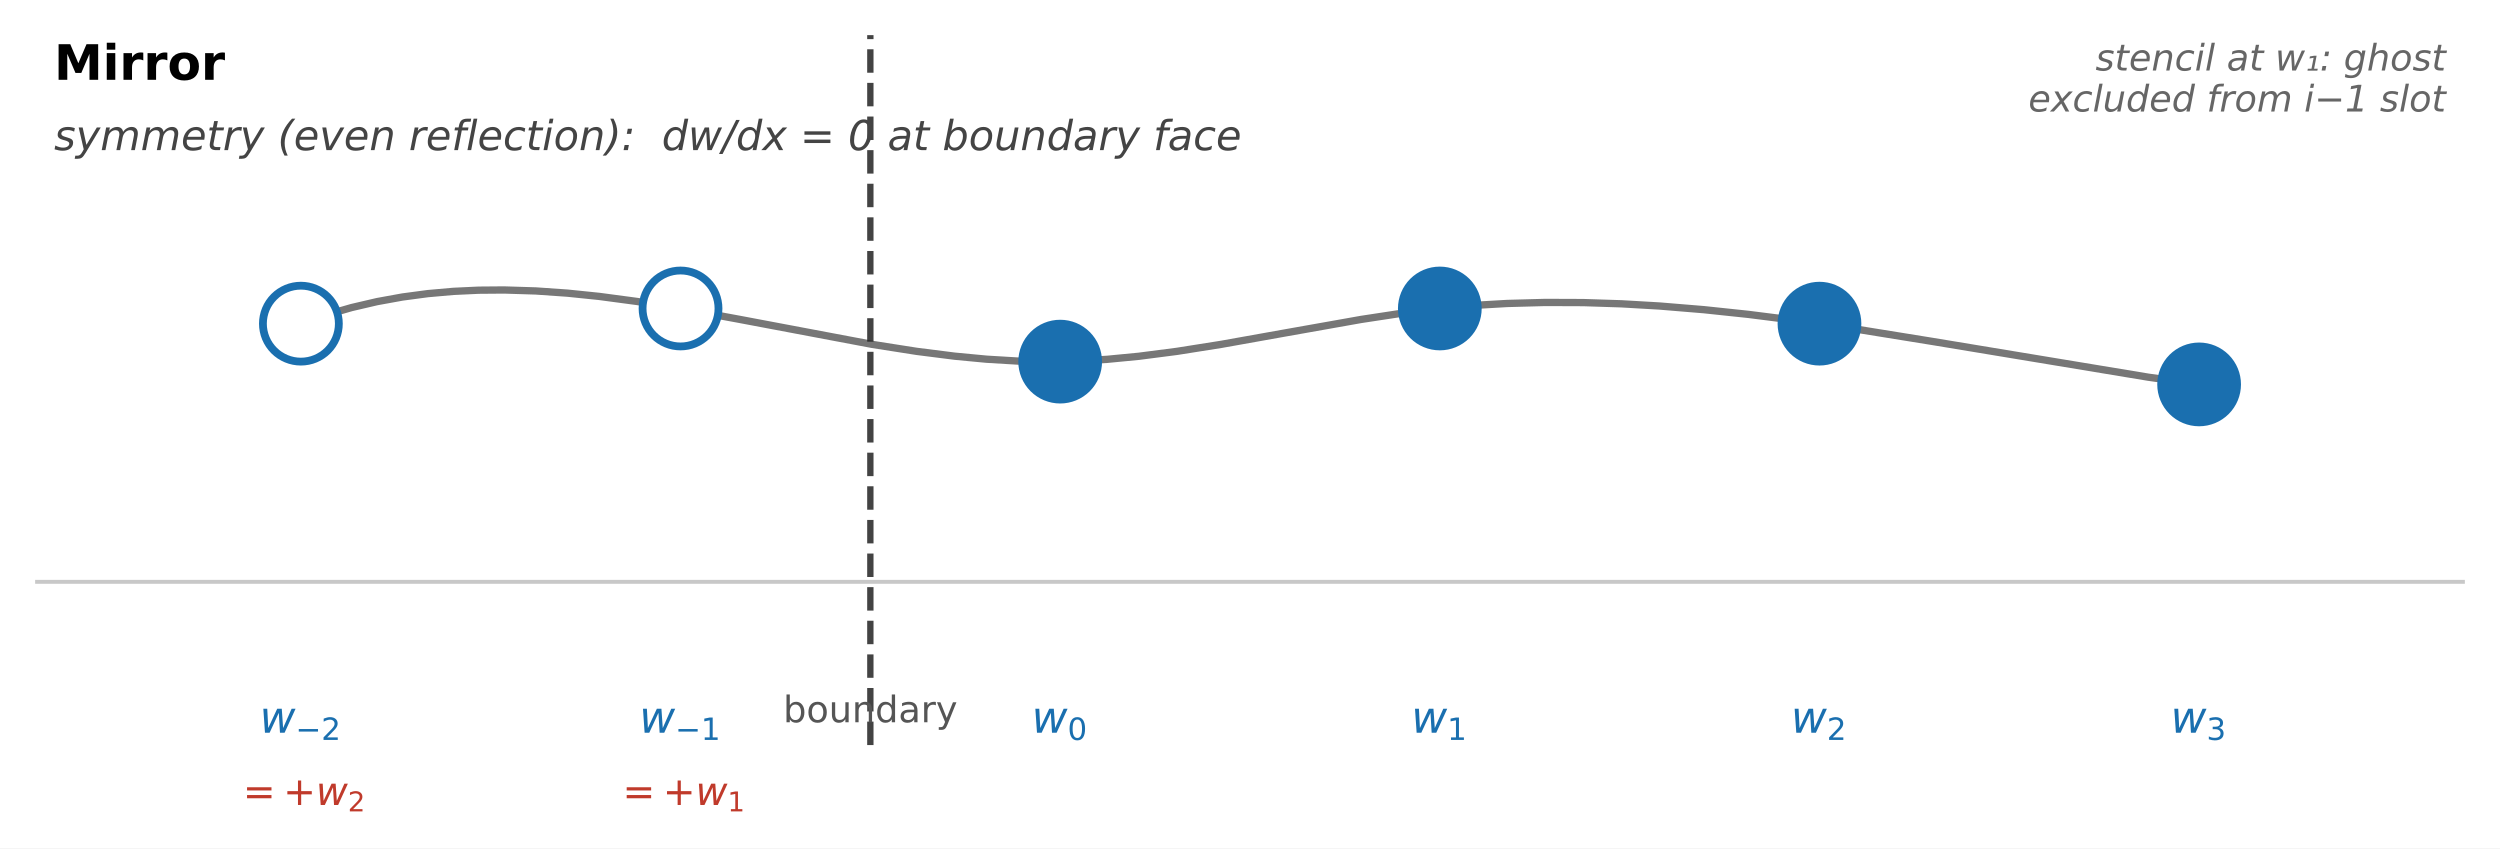
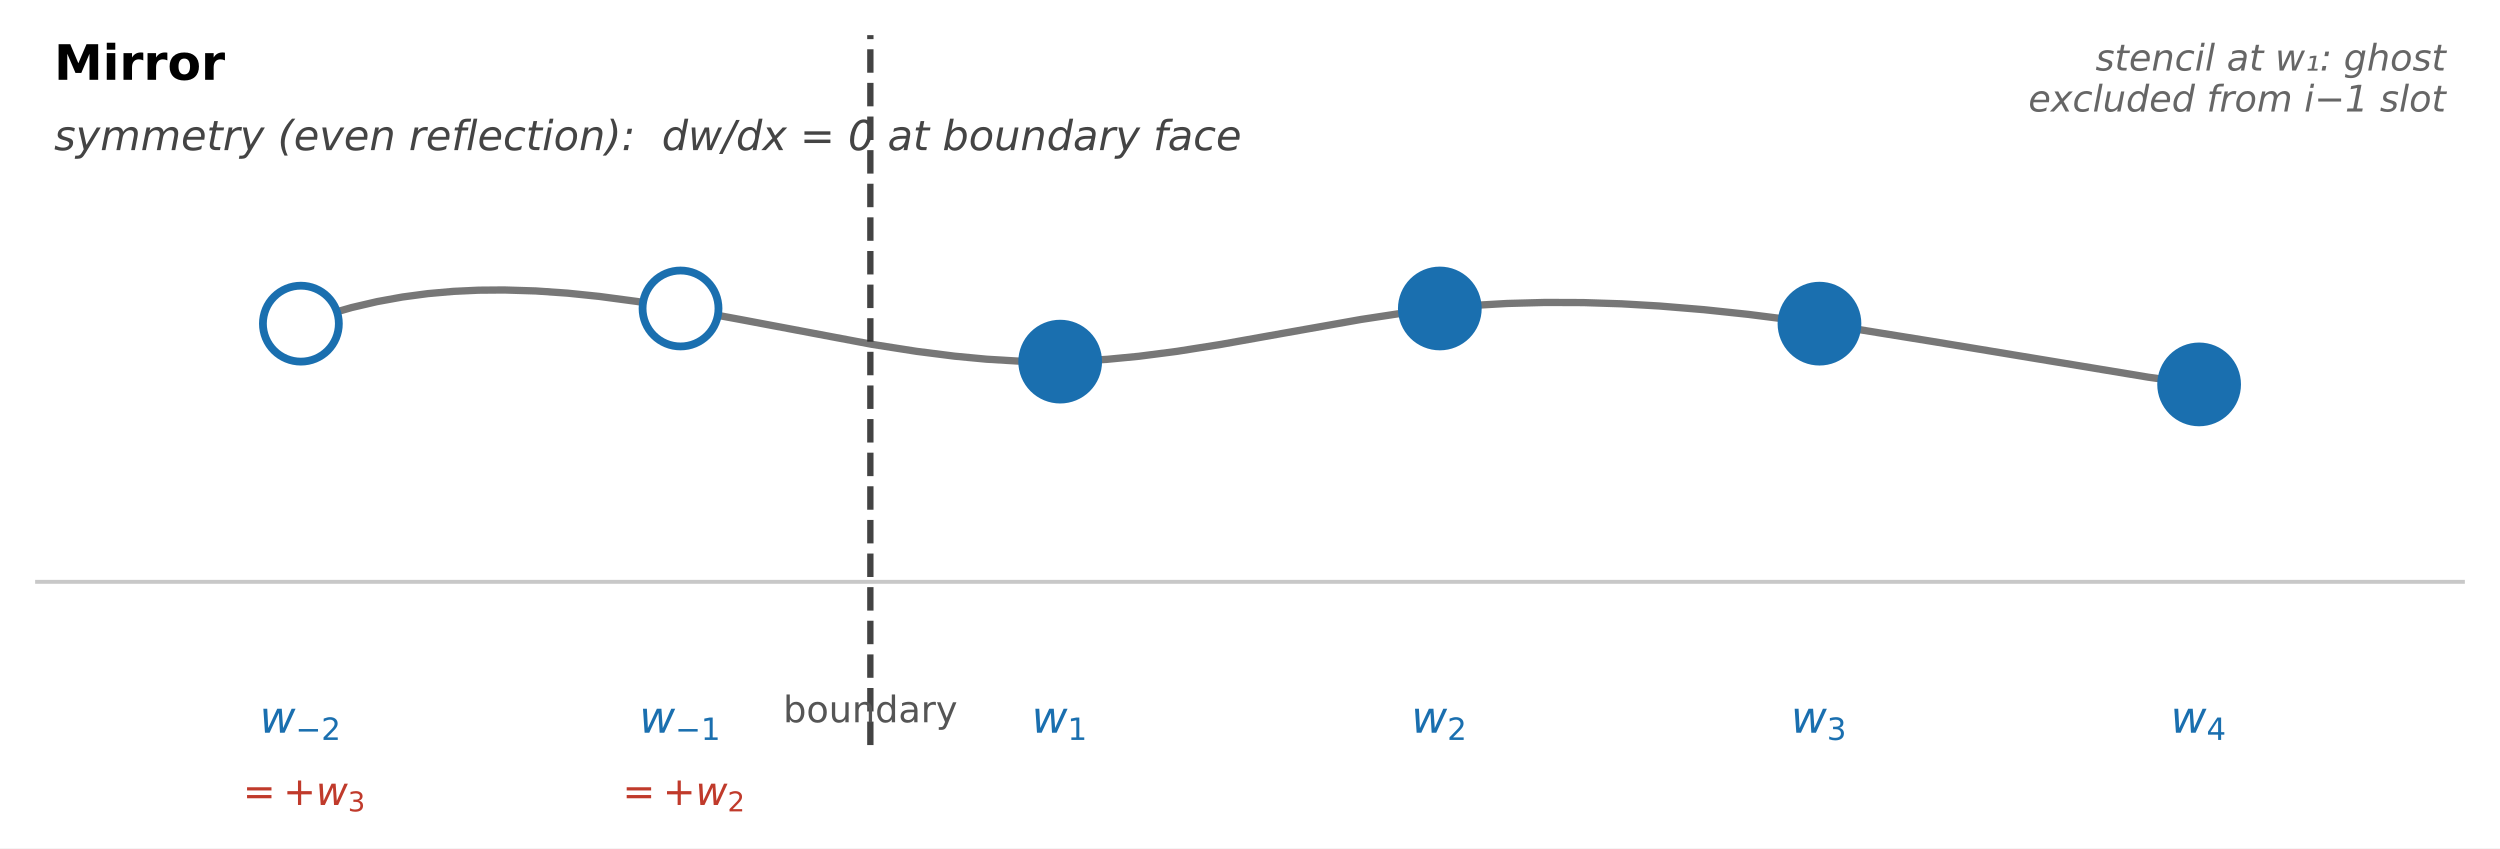
<svg xmlns="http://www.w3.org/2000/svg" xmlns:xlink="http://www.w3.org/1999/xlink" width="512.4pt" height="173.877pt" viewBox="0 0 512.4 173.877" version="1.1">
  <defs>
    <style type="text/css">*{stroke-linejoin: round; stroke-linecap: butt}</style>
  </defs>
  <g id="figure_1">
    <g id="patch_1">
      <path d="M 0 173.877  L 512.4 173.877  L 512.4 0  L 0 0  z " style="fill: #ffffff" />
    </g>
    <g id="axes_1">
      <g id="line2d_1">
-         <path d="M 7.2 119.25  L 505.2 119.25  " clip-path="url(#p7933d25a43)" style="fill: none; stroke: #c8c8c8; stroke-width: 0.8; stroke-linecap: square" />
+         <path d="M 7.2 119.25  L 505.2 119.25  " clip-path="url(#pe377908bfb)" style="fill: none; stroke: #c8c8c8; stroke-width: 0.8; stroke-linecap: square" />
      </g>
      <g id="line2d_2">
-         <path d="M 61.669 66.338  L 66.874 64.534  L 72.078 63.034  L 77.283 61.82  L 82.488 60.874  L 87.693 60.18  L 92.898 59.72  L 98.103 59.476  L 103.308 59.433  L 109.814 59.633  L 116.32 60.084  L 122.826 60.753  L 130.633 61.796  L 139.741 63.27  L 151.452 65.431  L 178.778 70.586  L 187.886 72.015  L 195.694 73.005  L 202.2 73.621  L 208.706 74.009  L 215.212 74.138  L 220.417 74.032  L 226.923 73.648  L 233.429 73.022  L 241.236 72.012  L 250.345 70.571  L 263.357 68.245  L 278.971 65.473  L 288.08 64.086  L 295.887 63.143  L 302.393 62.575  L 308.899 62.2  L 316.706 61.988  L 324.514 62.018  L 332.321 62.268  L 340.128 62.719  L 349.237 63.471  L 358.345 64.435  L 368.755 65.755  L 380.466 67.46  L 396.08 69.982  L 440.322 77.31  L 450.731 78.787  L 450.731 78.787  " clip-path="url(#p7933d25a43)" style="fill: none; stroke: #555555; stroke-opacity: 0.8; stroke-width: 1.5; stroke-linecap: square" />
+         <path d="M 61.669 66.338  L 66.874 64.534  L 72.078 63.034  L 77.283 61.82  L 82.488 60.874  L 87.693 60.18  L 92.898 59.72  L 98.103 59.476  L 103.308 59.433  L 109.814 59.633  L 116.32 60.084  L 122.826 60.753  L 130.633 61.796  L 139.741 63.27  L 151.452 65.431  L 178.778 70.586  L 187.886 72.015  L 195.694 73.005  L 202.2 73.621  L 208.706 74.009  L 215.212 74.138  L 220.417 74.032  L 226.923 73.648  L 233.429 73.022  L 241.236 72.012  L 250.345 70.571  L 263.357 68.245  L 278.971 65.473  L 288.08 64.086  L 295.887 63.143  L 302.393 62.575  L 308.899 62.2  L 316.706 61.988  L 324.514 62.018  L 332.321 62.268  L 340.128 62.719  L 349.237 63.471  L 358.345 64.435  L 368.755 65.755  L 380.466 67.46  L 396.08 69.982  L 440.322 77.31  L 450.731 78.787  L 450.731 78.787  " clip-path="url(#pe377908bfb)" style="fill: none; stroke: #555555; stroke-opacity: 0.8; stroke-width: 1.5; stroke-linecap: square" />
      </g>
      <g id="line2d_3">
-         <path d="M 178.387 152.709  L 178.387 7.2  " clip-path="url(#p7933d25a43)" style="fill: none; stroke-dasharray: 4.81,2.08; stroke-dashoffset: 0; stroke: #222222; stroke-opacity: 0.85; stroke-width: 1.3" />
+         <path d="M 178.387 152.709  L 178.387 7.2  " clip-path="url(#pe377908bfb)" style="fill: none; stroke-dasharray: 4.81,2.08; stroke-dashoffset: 0; stroke: #222222; stroke-opacity: 0.85; stroke-width: 1.3" />
      </g>
      <g id="text_1">
        <g style="fill: #555555" transform="translate(160.5193 148.0371) scale(0.075 -0.075)">
          <defs>
            <path id="DejaVuSans-62" d="M 3116 1747  Q 3116 2381 2855 2742  Q 2594 3103 2138 3103  Q 1681 3103 1420 2742  Q 1159 2381 1159 1747  Q 1159 1113 1420 752  Q 1681 391 2138 391  Q 2594 391 2855 752  Q 3116 1113 3116 1747  z M 1159 2969  Q 1341 3281 1617 3432  Q 1894 3584 2278 3584  Q 2916 3584 3314 3078  Q 3713 2572 3713 1747  Q 3713 922 3314 415  Q 2916 -91 2278 -91  Q 1894 -91 1617 61  Q 1341 213 1159 525  L 1159 0  L 581 0  L 581 4863  L 1159 4863  L 1159 2969  z " transform="scale(0.015625)" />
            <path id="DejaVuSans-6f" d="M 1959 3097  Q 1497 3097 1228 2736  Q 959 2375 959 1747  Q 959 1119 1226 758  Q 1494 397 1959 397  Q 2419 397 2687 759  Q 2956 1122 2956 1747  Q 2956 2369 2687 2733  Q 2419 3097 1959 3097  z M 1959 3584  Q 2709 3584 3137 3096  Q 3566 2609 3566 1747  Q 3566 888 3137 398  Q 2709 -91 1959 -91  Q 1206 -91 779 398  Q 353 888 353 1747  Q 353 2609 779 3096  Q 1206 3584 1959 3584  z " transform="scale(0.015625)" />
            <path id="DejaVuSans-75" d="M 544 1381  L 544 3500  L 1119 3500  L 1119 1403  Q 1119 906 1312 657  Q 1506 409 1894 409  Q 2359 409 2629 706  Q 2900 1003 2900 1516  L 2900 3500  L 3475 3500  L 3475 0  L 2900 0  L 2900 538  Q 2691 219 2414 64  Q 2138 -91 1772 -91  Q 1169 -91 856 284  Q 544 659 544 1381  z M 1991 3584  L 1991 3584  z " transform="scale(0.015625)" />
            <path id="DejaVuSans-6e" d="M 3513 2113  L 3513 0  L 2938 0  L 2938 2094  Q 2938 2591 2744 2837  Q 2550 3084 2163 3084  Q 1697 3084 1428 2787  Q 1159 2491 1159 1978  L 1159 0  L 581 0  L 581 3500  L 1159 3500  L 1159 2956  Q 1366 3272 1645 3428  Q 1925 3584 2291 3584  Q 2894 3584 3203 3211  Q 3513 2838 3513 2113  z " transform="scale(0.015625)" />
            <path id="DejaVuSans-64" d="M 2906 2969  L 2906 4863  L 3481 4863  L 3481 0  L 2906 0  L 2906 525  Q 2725 213 2448 61  Q 2172 -91 1784 -91  Q 1150 -91 751 415  Q 353 922 353 1747  Q 353 2572 751 3078  Q 1150 3584 1784 3584  Q 2172 3584 2448 3432  Q 2725 3281 2906 2969  z M 947 1747  Q 947 1113 1208 752  Q 1469 391 1925 391  Q 2381 391 2643 752  Q 2906 1113 2906 1747  Q 2906 2381 2643 2742  Q 2381 3103 1925 3103  Q 1469 3103 1208 2742  Q 947 2381 947 1747  z " transform="scale(0.015625)" />
            <path id="DejaVuSans-61" d="M 2194 1759  Q 1497 1759 1228 1600  Q 959 1441 959 1056  Q 959 750 1161 570  Q 1363 391 1709 391  Q 2188 391 2477 730  Q 2766 1069 2766 1631  L 2766 1759  L 2194 1759  z M 3341 1997  L 3341 0  L 2766 0  L 2766 531  Q 2569 213 2275 61  Q 1981 -91 1556 -91  Q 1019 -91 701 211  Q 384 513 384 1019  Q 384 1609 779 1909  Q 1175 2209 1959 2209  L 2766 2209  L 2766 2266  Q 2766 2663 2505 2880  Q 2244 3097 1772 3097  Q 1472 3097 1187 3025  Q 903 2953 641 2809  L 641 3341  Q 956 3463 1253 3523  Q 1550 3584 1831 3584  Q 2591 3584 2966 3190  Q 3341 2797 3341 1997  z " transform="scale(0.015625)" />
            <path id="DejaVuSans-72" d="M 2631 2963  Q 2534 3019 2420 3045  Q 2306 3072 2169 3072  Q 1681 3072 1420 2755  Q 1159 2438 1159 1844  L 1159 0  L 581 0  L 581 3500  L 1159 3500  L 1159 2956  Q 1341 3275 1631 3429  Q 1922 3584 2338 3584  Q 2397 3584 2469 3576  Q 2541 3569 2628 3553  L 2631 2963  z " transform="scale(0.015625)" />
            <path id="DejaVuSans-79" d="M 2059 -325  Q 1816 -950 1584 -1140  Q 1353 -1331 966 -1331  L 506 -1331  L 506 -850  L 844 -850  Q 1081 -850 1212 -737  Q 1344 -625 1503 -206  L 1606 56  L 191 3500  L 800 3500  L 1894 763  L 2988 3500  L 3597 3500  L 2059 -325  z " transform="scale(0.015625)" />
          </defs>
          <use xlink:href="#DejaVuSans-62" />
          <use xlink:href="#DejaVuSans-6f" transform="translate(63.47656 0)" />
          <use xlink:href="#DejaVuSans-75" transform="translate(124.6582 0)" />
          <use xlink:href="#DejaVuSans-6e" transform="translate(188.0371 0)" />
          <use xlink:href="#DejaVuSans-64" transform="translate(251.416 0)" />
          <use xlink:href="#DejaVuSans-61" transform="translate(314.8926 0)" />
          <use xlink:href="#DejaVuSans-72" transform="translate(376.1719 0)" />
          <use xlink:href="#DejaVuSans-79" transform="translate(417.2852 0)" />
        </g>
      </g>
      <g id="text_2">
        <g style="fill: #1a6faf" transform="translate(53.20875 150.2105) scale(0.09 -0.09)">
          <defs>
            <path id="DejaVuSans-Oblique-77" d="M 544 3500  L 1113 3500  L 1259 684  L 2566 3500  L 3231 3500  L 3425 684  L 4666 3500  L 5241 3500  L 3641 0  L 2969 0  L 2797 2900  L 1459 0  L 781 0  L 544 3500  z " transform="scale(0.015625)" />
            <path id="DejaVuSans-2212" d="M 678 2272  L 4684 2272  L 4684 1741  L 678 1741  L 678 2272  z " transform="scale(0.015625)" />
            <path id="DejaVuSans-32" d="M 1228 531  L 3431 531  L 3431 0  L 469 0  L 469 531  Q 828 903 1448 1529  Q 2069 2156 2228 2338  Q 2531 2678 2651 2914  Q 2772 3150 2772 3378  Q 2772 3750 2511 3984  Q 2250 4219 1831 4219  Q 1534 4219 1204 4116  Q 875 4013 500 3803  L 500 4441  Q 881 4594 1212 4672  Q 1544 4750 1819 4750  Q 2544 4750 2975 4387  Q 3406 4025 3406 3419  Q 3406 3131 3298 2873  Q 3191 2616 2906 2266  Q 2828 2175 2409 1742  Q 1991 1309 1228 531  z " transform="scale(0.015625)" />
          </defs>
          <use xlink:href="#DejaVuSans-Oblique-77" transform="translate(0 0.3125)" />
          <use xlink:href="#DejaVuSans-2212" transform="translate(81.78711 -16.09375) scale(0.7)" />
          <use xlink:href="#DejaVuSans-32" transform="translate(140.4395 -16.09375) scale(0.7)" />
        </g>
      </g>
      <g id="text_3">
        <g style="fill: #c03a2b" transform="translate(48.22875 165.0131) scale(0.08 -0.08)">
          <defs>
            <path id="DejaVuSans-3d" d="M 678 2906  L 4684 2906  L 4684 2381  L 678 2381  L 678 2906  z M 678 1631  L 4684 1631  L 4684 1100  L 678 1100  L 678 1631  z " transform="scale(0.015625)" />
            <path id="DejaVuSans-2b" d="M 2944 4013  L 2944 2272  L 4684 2272  L 4684 1741  L 2944 1741  L 2944 0  L 2419 0  L 2419 1741  L 678 1741  L 678 2272  L 2419 2272  L 2419 4013  L 2944 4013  z " transform="scale(0.015625)" />
+             <path id="DejaVuSans-33" d="M 2597 2516  Q 3050 2419 3304 2112  Q 3559 1806 3559 1356  Q 3559 666 3084 287  Q 2609 -91 1734 -91  Q 1441 -91 1130 -33  Q 819 25 488 141  L 488 750  Q 750 597 1062 519  Q 1375 441 1716 441  Q 2309 441 2620 675  Q 2931 909 2931 1356  Q 2931 1769 2642 2001  Q 2353 2234 1838 2234  L 1294 2234  L 1294 2753  L 1863 2753  Q 2328 2753 2575 2939  Q 2822 3125 2822 3475  Q 2822 3834 2567 4026  Q 2313 4219 1838 4219  Q 1578 4219 1281 4162  Q 984 4106 628 3988  L 628 4550  Q 988 4650 1302 4700  Q 1616 4750 1894 4750  Q 2613 4750 3031 4423  Q 3450 4097 3450 3541  Q 3450 3153 3228 2886  Q 3006 2619 2597 2516  z " transform="scale(0.015625)" />
          </defs>
          <use xlink:href="#DejaVuSans-3d" transform="translate(19.48242 0.296875)" />
          <use xlink:href="#DejaVuSans-2b" transform="translate(122.7539 0.296875)" />
          <use xlink:href="#DejaVuSans-Oblique-77" transform="translate(206.543 0.296875)" />
-           <use xlink:href="#DejaVuSans-32" transform="translate(288.3301 -16.10938) scale(0.7)" />
+           <use xlink:href="#DejaVuSans-33" transform="translate(288.3301 -16.10938) scale(0.7)" />
        </g>
      </g>
      <g id="text_4">
        <g style="fill: #1a6faf" transform="translate(131.0213 150.2105) scale(0.09 -0.09)">
          <defs>
            <path id="DejaVuSans-31" d="M 794 531  L 1825 531  L 1825 4091  L 703 3866  L 703 4441  L 1819 4666  L 2450 4666  L 2450 531  L 3481 531  L 3481 0  L 794 0  L 794 531  z " transform="scale(0.015625)" />
          </defs>
          <use xlink:href="#DejaVuSans-Oblique-77" transform="translate(0 0.3125)" />
          <use xlink:href="#DejaVuSans-2212" transform="translate(81.78711 -16.09375) scale(0.7)" />
          <use xlink:href="#DejaVuSans-31" transform="translate(140.4395 -16.09375) scale(0.7)" />
        </g>
      </g>
      <g id="text_5">
        <g style="fill: #c03a2b" transform="translate(126.0413 165.0131) scale(0.08 -0.08)">
          <use xlink:href="#DejaVuSans-3d" transform="translate(19.48242 0.296875)" />
          <use xlink:href="#DejaVuSans-2b" transform="translate(122.7539 0.296875)" />
          <use xlink:href="#DejaVuSans-Oblique-77" transform="translate(206.543 0.296875)" />
-           <use xlink:href="#DejaVuSans-31" transform="translate(288.3301 -16.10938) scale(0.7)" />
+           <use xlink:href="#DejaVuSans-32" transform="translate(288.3301 -16.10938) scale(0.7)" />
        </g>
      </g>
      <g id="text_6">
        <g style="fill: #1a6faf" transform="translate(211.4437 150.2105) scale(0.09 -0.09)">
-           <defs>
-             <path id="DejaVuSans-30" d="M 2034 4250  Q 1547 4250 1301 3770  Q 1056 3291 1056 2328  Q 1056 1369 1301 889  Q 1547 409 2034 409  Q 2525 409 2770 889  Q 3016 1369 3016 2328  Q 3016 3291 2770 3770  Q 2525 4250 2034 4250  z M 2034 4750  Q 2819 4750 3233 4129  Q 3647 3509 3647 2328  Q 3647 1150 3233 529  Q 2819 -91 2034 -91  Q 1250 -91 836 529  Q 422 1150 422 2328  Q 422 3509 836 4129  Q 1250 4750 2034 4750  z " transform="scale(0.015625)" />
-           </defs>
-           <use xlink:href="#DejaVuSans-Oblique-77" transform="translate(0 0.3125)" />
-           <use xlink:href="#DejaVuSans-30" transform="translate(81.78711 -16.09375) scale(0.7)" />
+           <use xlink:href="#DejaVuSans-Oblique-77" transform="translate(0 0.3125)" />
+           <use xlink:href="#DejaVuSans-31" transform="translate(81.78711 -16.09375) scale(0.7)" />
        </g>
      </g>
      <g id="text_7">
        <g style="fill: #1a6faf" transform="translate(289.2563 150.2105) scale(0.09 -0.09)">
          <use xlink:href="#DejaVuSans-Oblique-77" transform="translate(0 0.3125)" />
-           <use xlink:href="#DejaVuSans-31" transform="translate(81.78711 -16.09375) scale(0.7)" />
+           <use xlink:href="#DejaVuSans-32" transform="translate(81.78711 -16.09375) scale(0.7)" />
        </g>
      </g>
      <g id="text_8">
        <g style="fill: #1a6faf" transform="translate(367.0688 150.2105) scale(0.09 -0.09)">
          <use xlink:href="#DejaVuSans-Oblique-77" transform="translate(0 0.3125)" />
-           <use xlink:href="#DejaVuSans-32" transform="translate(81.78711 -16.09375) scale(0.7)" />
+           <use xlink:href="#DejaVuSans-33" transform="translate(81.78711 -16.09375) scale(0.7)" />
        </g>
      </g>
      <g id="text_9">
        <g style="fill: #1a6faf" transform="translate(444.8813 150.2105) scale(0.09 -0.09)">
          <defs>
-             <path id="DejaVuSans-33" d="M 2597 2516  Q 3050 2419 3304 2112  Q 3559 1806 3559 1356  Q 3559 666 3084 287  Q 2609 -91 1734 -91  Q 1441 -91 1130 -33  Q 819 25 488 141  L 488 750  Q 750 597 1062 519  Q 1375 441 1716 441  Q 2309 441 2620 675  Q 2931 909 2931 1356  Q 2931 1769 2642 2001  Q 2353 2234 1838 2234  L 1294 2234  L 1294 2753  L 1863 2753  Q 2328 2753 2575 2939  Q 2822 3125 2822 3475  Q 2822 3834 2567 4026  Q 2313 4219 1838 4219  Q 1578 4219 1281 4162  Q 984 4106 628 3988  L 628 4550  Q 988 4650 1302 4700  Q 1616 4750 1894 4750  Q 2613 4750 3031 4423  Q 3450 4097 3450 3541  Q 3450 3153 3228 2886  Q 3006 2619 2597 2516  z " transform="scale(0.015625)" />
-           </defs>
-           <use xlink:href="#DejaVuSans-Oblique-77" transform="translate(0 0.3125)" />
-           <use xlink:href="#DejaVuSans-33" transform="translate(81.78711 -16.09375) scale(0.7)" />
+             <path id="DejaVuSans-34" d="M 2419 4116  L 825 1625  L 2419 1625  L 2419 4116  z M 2253 4666  L 3047 4666  L 3047 1625  L 3713 1625  L 3713 1100  L 3047 1100  L 3047 0  L 2419 0  L 2419 1100  L 313 1100  L 313 1709  L 2253 4666  z " transform="scale(0.015625)" />
+           </defs>
+           <use xlink:href="#DejaVuSans-Oblique-77" transform="translate(0 0.3125)" />
+           <use xlink:href="#DejaVuSans-34" transform="translate(81.78711 -16.09375) scale(0.7)" />
        </g>
      </g>
      <g id="text_10">
        <g transform="translate(11.09062 16.35469) scale(0.1 -0.1)">
          <defs>
            <path id="DejaVuSans-Bold-4d" d="M 588 4666  L 2119 4666  L 3181 2169  L 4250 4666  L 5778 4666  L 5778 0  L 4641 0  L 4641 3413  L 3566 897  L 2803 897  L 1728 3413  L 1728 0  L 588 0  L 588 4666  z " transform="scale(0.015625)" />
            <path id="DejaVuSans-Bold-69" d="M 538 3500  L 1656 3500  L 1656 0  L 538 0  L 538 3500  z M 538 4863  L 1656 4863  L 1656 3950  L 538 3950  L 538 4863  z " transform="scale(0.015625)" />
            <path id="DejaVuSans-Bold-72" d="M 3138 2547  Q 2991 2616 2845 2648  Q 2700 2681 2553 2681  Q 2122 2681 1889 2404  Q 1656 2128 1656 1613  L 1656 0  L 538 0  L 538 3500  L 1656 3500  L 1656 2925  Q 1872 3269 2151 3426  Q 2431 3584 2822 3584  Q 2878 3584 2943 3579  Q 3009 3575 3134 3559  L 3138 2547  z " transform="scale(0.015625)" />
            <path id="DejaVuSans-Bold-6f" d="M 2203 2784  Q 1831 2784 1636 2517  Q 1441 2250 1441 1747  Q 1441 1244 1636 976  Q 1831 709 2203 709  Q 2569 709 2762 976  Q 2956 1244 2956 1747  Q 2956 2250 2762 2517  Q 2569 2784 2203 2784  z M 2203 3584  Q 3106 3584 3614 3096  Q 4122 2609 4122 1747  Q 4122 884 3614 396  Q 3106 -91 2203 -91  Q 1297 -91 786 396  Q 275 884 275 1747  Q 275 2609 786 3096  Q 1297 3584 2203 3584  z " transform="scale(0.015625)" />
          </defs>
          <use xlink:href="#DejaVuSans-Bold-4d" />
          <use xlink:href="#DejaVuSans-Bold-69" transform="translate(99.51172 0)" />
          <use xlink:href="#DejaVuSans-Bold-72" transform="translate(133.7891 0)" />
          <use xlink:href="#DejaVuSans-Bold-72" transform="translate(183.1055 0)" />
          <use xlink:href="#DejaVuSans-Bold-6f" transform="translate(232.4219 0)" />
          <use xlink:href="#DejaVuSans-Bold-72" transform="translate(301.123 0)" />
        </g>
      </g>
      <g id="text_11">
        <g style="fill: #444444" transform="translate(11.09062 30.77742) scale(0.085 -0.085)">
          <defs>
            <path id="DejaVuSans-Oblique-73" d="M 3200 3397  L 3091 2853  Q 2863 2978 2609 3040  Q 2356 3103 2088 3103  Q 1634 3103 1373 2948  Q 1113 2794 1113 2528  Q 1113 2219 1719 2053  Q 1766 2041 1788 2034  L 1972 1978  Q 2547 1819 2739 1644  Q 2931 1469 2931 1166  Q 2931 609 2489 259  Q 2047 -91 1331 -91  Q 1053 -91 747 -37  Q 441 16 72 128  L 184 722  Q 500 559 806 475  Q 1113 391 1394 391  Q 1816 391 2080 572  Q 2344 753 2344 1031  Q 2344 1331 1650 1516  L 1591 1531  L 1394 1581  Q 956 1697 753 1886  Q 550 2075 550 2369  Q 550 2928 970 3256  Q 1391 3584 2113 3584  Q 2397 3584 2667 3537  Q 2938 3491 3200 3397  z " transform="scale(0.015625)" />
            <path id="DejaVuSans-Oblique-79" d="M 1588 -325  Q 1188 -997 936 -1164  Q 684 -1331 294 -1331  L -159 -1331  L -63 -850  L 269 -850  Q 509 -850 678 -719  Q 847 -588 1056 -206  L 1234 128  L 459 3500  L 1069 3500  L 1650 819  L 3256 3500  L 3859 3500  L 1588 -325  z " transform="scale(0.015625)" />
            <path id="DejaVuSans-Oblique-6d" d="M 5747 2113  L 5338 0  L 4763 0  L 5166 2094  Q 5191 2228 5203 2325  Q 5216 2422 5216 2491  Q 5216 2772 5059 2928  Q 4903 3084 4622 3084  Q 4203 3084 3875 2770  Q 3547 2456 3450 1953  L 3066 0  L 2491 0  L 2900 2094  Q 2925 2209 2937 2307  Q 2950 2406 2950 2484  Q 2950 2769 2794 2926  Q 2638 3084 2363 3084  Q 1938 3084 1609 2770  Q 1281 2456 1184 1953  L 800 0  L 225 0  L 909 3500  L 1484 3500  L 1375 2956  Q 1609 3263 1923 3423  Q 2238 3584 2597 3584  Q 2978 3584 3223 3384  Q 3469 3184 3519 2828  Q 3781 3197 4126 3390  Q 4472 3584 4856 3584  Q 5306 3584 5551 3325  Q 5797 3066 5797 2591  Q 5797 2488 5784 2364  Q 5772 2241 5747 2113  z " transform="scale(0.015625)" />
            <path id="DejaVuSans-Oblique-65" d="M 3078 2063  Q 3088 2113 3092 2166  Q 3097 2219 3097 2272  Q 3097 2653 2873 2875  Q 2650 3097 2266 3097  Q 1838 3097 1509 2826  Q 1181 2556 1013 2059  L 3078 2063  z M 3578 1613  L 903 1613  Q 884 1494 878 1425  Q 872 1356 872 1306  Q 872 872 1139 634  Q 1406 397 1894 397  Q 2269 397 2603 481  Q 2938 566 3225 728  L 3116 159  Q 2806 34 2476 -28  Q 2147 -91 1806 -91  Q 1078 -91 686 257  Q 294 606 294 1247  Q 294 1794 489 2264  Q 684 2734 1063 3103  Q 1306 3334 1642 3459  Q 1978 3584 2356 3584  Q 2950 3584 3301 3228  Q 3653 2872 3653 2272  Q 3653 2128 3634 1964  Q 3616 1800 3578 1613  z " transform="scale(0.015625)" />
            <path id="DejaVuSans-Oblique-74" d="M 2706 3500  L 2619 3053  L 1472 3053  L 1100 1153  Q 1081 1047 1072 975  Q 1063 903 1063 863  Q 1063 663 1183 572  Q 1303 481 1569 481  L 2150 481  L 2053 0  L 1503 0  Q 991 0 739 200  Q 488 400 488 806  Q 488 878 497 964  Q 506 1050 525 1153  L 897 3053  L 409 3053  L 500 3500  L 978 3500  L 1172 4494  L 1747 4494  L 1556 3500  L 2706 3500  z " transform="scale(0.015625)" />
            <path id="DejaVuSans-Oblique-72" d="M 2853 2969  Q 2766 3016 2653 3041  Q 2541 3066 2413 3066  Q 1953 3066 1609 2717  Q 1266 2369 1153 1784  L 800 0  L 225 0  L 909 3500  L 1484 3500  L 1375 2956  Q 1603 3259 1920 3421  Q 2238 3584 2597 3584  Q 2691 3584 2781 3573  Q 2872 3563 2963 3538  L 2853 2969  z " transform="scale(0.015625)" />
            <path id="DejaVuSans-Oblique-20" transform="scale(0.015625)" />
            <path id="DejaVuSans-Oblique-28" d="M 2731 4856  Q 1903 3822 1495 2892  Q 1088 1963 1088 1100  Q 1088 606 1206 120  Q 1325 -366 1563 -844  L 1063 -844  Q 775 -306 634 201  Q 494 709 494 1197  Q 494 2125 923 3036  Q 1353 3947 2222 4856  L 2731 4856  z " transform="scale(0.015625)" />
            <path id="DejaVuSans-Oblique-76" d="M 459 3500  L 1069 3500  L 1581 525  L 3256 3500  L 3866 3500  L 1875 0  L 1100 0  L 459 3500  z " transform="scale(0.015625)" />
            <path id="DejaVuSans-Oblique-6e" d="M 3566 2113  L 3156 0  L 2578 0  L 2988 2091  Q 3016 2238 3031 2350  Q 3047 2463 3047 2528  Q 3047 2791 2881 2937  Q 2716 3084 2419 3084  Q 1956 3084 1622 2776  Q 1288 2469 1184 1941  L 800 0  L 225 0  L 903 3500  L 1478 3500  L 1363 2950  Q 1603 3253 1940 3418  Q 2278 3584 2650 3584  Q 3113 3584 3367 3334  Q 3622 3084 3622 2631  Q 3622 2519 3608 2391  Q 3594 2263 3566 2113  z " transform="scale(0.015625)" />
            <path id="DejaVuSans-Oblique-66" d="M 3059 4863  L 2969 4384  L 2419 4384  Q 2106 4384 1964 4261  Q 1822 4138 1753 3809  L 1691 3500  L 2638 3500  L 2553 3053  L 1606 3053  L 1013 0  L 434 0  L 1031 3053  L 481 3053  L 563 3500  L 1113 3500  L 1159 3744  Q 1278 4363 1576 4613  Q 1875 4863 2516 4863  L 3059 4863  z " transform="scale(0.015625)" />
            <path id="DejaVuSans-Oblique-6c" d="M 1172 4863  L 1747 4863  L 800 0  L 225 0  L 1172 4863  z " transform="scale(0.015625)" />
            <path id="DejaVuSans-Oblique-63" d="M 3431 3366  L 3316 2797  Q 3109 2947 2876 3022  Q 2644 3097 2394 3097  Q 2119 3097 1870 3000  Q 1622 2903 1453 2725  Q 1184 2453 1037 2087  Q 891 1722 891 1331  Q 891 859 1127 628  Q 1363 397 1844 397  Q 2081 397 2348 469  Q 2616 541 2906 684  L 2797 116  Q 2547 13 2283 -39  Q 2019 -91 1741 -91  Q 1044 -91 669 257  Q 294 606 294 1253  Q 294 1797 489 2255  Q 684 2713 1069 3078  Q 1331 3328 1684 3456  Q 2038 3584 2456 3584  Q 2700 3584 2940 3529  Q 3181 3475 3431 3366  z " transform="scale(0.015625)" />
            <path id="DejaVuSans-Oblique-69" d="M 1172 4863  L 1747 4863  L 1606 4134  L 1031 4134  L 1172 4863  z M 909 3500  L 1484 3500  L 800 0  L 225 0  L 909 3500  z " transform="scale(0.015625)" />
            <path id="DejaVuSans-Oblique-6f" d="M 1625 -91  Q 1009 -91 651 289  Q 294 669 294 1325  Q 294 1706 417 2101  Q 541 2497 738 2766  Q 1047 3184 1428 3384  Q 1809 3584 2291 3584  Q 2888 3584 3255 3212  Q 3622 2841 3622 2241  Q 3622 1825 3500 1412  Q 3378 1000 3181 728  Q 2875 309 2494 109  Q 2113 -91 1625 -91  z M 891 1344  Q 891 869 1089 633  Q 1288 397 1691 397  Q 2269 397 2648 901  Q 3028 1406 3028 2181  Q 3028 2634 2825 2865  Q 2622 3097 2228 3097  Q 1903 3097 1650 2945  Q 1397 2794 1197 2484  Q 1050 2253 970 1956  Q 891 1659 891 1344  z " transform="scale(0.015625)" />
            <path id="DejaVuSans-Oblique-29" d="M -397 -844  Q 434 191 840 1120  Q 1247 2050 1247 2913  Q 1247 3406 1130 3892  Q 1013 4378 775 4856  L 1275 4856  Q 1563 4316 1703 3812  Q 1844 3309 1844 2822  Q 1844 1891 1411 973  Q 978 56 116 -844  L -397 -844  z " transform="scale(0.015625)" />
            <path id="DejaVuSans-Oblique-3a" d="M 978 3309  L 1638 3309  L 1484 2516  L 825 2516  L 978 3309  z M 488 794  L 1147 794  L 991 0  L 331 0  L 488 794  z " transform="scale(0.015625)" />
            <path id="DejaVuSans-Oblique-64" d="M 2675 525  Q 2444 222 2128 65  Q 1813 -91 1428 -91  Q 903 -91 598 267  Q 294 625 294 1247  Q 294 1766 478 2236  Q 663 2706 1013 3078  Q 1244 3325 1534 3454  Q 1825 3584 2144 3584  Q 2481 3584 2739 3421  Q 2997 3259 3138 2956  L 3513 4863  L 4091 4863  L 3144 0  L 2566 0  L 2675 525  z M 891 1350  Q 891 897 1095 644  Q 1300 391 1663 391  Q 1931 391 2161 520  Q 2391 650 2566 903  Q 2750 1166 2856 1509  Q 2963 1853 2963 2188  Q 2963 2622 2758 2865  Q 2553 3109 2194 3109  Q 1922 3109 1687 2981  Q 1453 2853 1288 2613  Q 1106 2353 998 2009  Q 891 1666 891 1350  z " transform="scale(0.015625)" />
            <path id="DejaVuSans-Oblique-2f" d="M 2175 4666  L 2731 4666  L 84 -594  L -469 -594  L 2175 4666  z " transform="scale(0.015625)" />
            <path id="DejaVuSans-Oblique-78" d="M 3841 3500  L 2234 1784  L 3219 0  L 2559 0  L 1819 1388  L 531 0  L -166 0  L 1556 1844  L 641 3500  L 1300 3500  L 1972 2234  L 3144 3500  L 3841 3500  z " transform="scale(0.015625)" />
            <path id="DejaVuSans-Oblique-3d" d="M 678 2906  L 4684 2906  L 4684 2381  L 678 2381  L 678 2906  z M 678 1631  L 4684 1631  L 4684 1100  L 678 1100  L 678 1631  z " transform="scale(0.015625)" />
            <path id="DejaVuSans-Oblique-30" d="M 2444 4750  Q 3078 4750 3414 4328  Q 3750 3906 3750 3116  Q 3750 2516 3592 1923  Q 3434 1331 3150 863  Q 2859 394 2467 151  Q 2075 -91 1600 -91  Q 988 -91 653 334  Q 319 759 319 1544  Q 319 2138 480 2733  Q 641 3328 928 3794  Q 1216 4263 1602 4506  Q 1988 4750 2444 4750  z M 2406 4250  Q 2169 4250 1955 4123  Q 1741 3997 1569 3750  Q 1281 3338 1111 2720  Q 941 2103 941 1453  Q 941 938 1123 673  Q 1306 409 1663 409  Q 1913 409 2125 536  Q 2338 663 2509 909  Q 2794 1319 2961 1936  Q 3128 2553 3128 3206  Q 3128 3722 2945 3986  Q 2763 4250 2406 4250  z " transform="scale(0.015625)" />
            <path id="DejaVuSans-Oblique-61" d="M 3438 1997  L 3047 0  L 2472 0  L 2578 531  Q 2325 219 2001 64  Q 1678 -91 1281 -91  Q 834 -91 548 182  Q 263 456 263 884  Q 263 1497 752 1853  Q 1241 2209 2100 2209  L 2900 2209  L 2931 2363  Q 2938 2388 2941 2417  Q 2944 2447 2944 2509  Q 2944 2788 2717 2942  Q 2491 3097 2081 3097  Q 1800 3097 1504 3025  Q 1209 2953 897 2809  L 997 3341  Q 1322 3463 1633 3523  Q 1944 3584 2234 3584  Q 2853 3584 3176 3315  Q 3500 3047 3500 2534  Q 3500 2431 3484 2292  Q 3469 2153 3438 1997  z M 2816 1759  L 2241 1759  Q 1534 1759 1195 1570  Q 856 1381 856 984  Q 856 709 1029 553  Q 1203 397 1509 397  Q 1978 397 2328 733  Q 2678 1069 2791 1631  L 2816 1759  z " transform="scale(0.015625)" />
            <path id="DejaVuSans-Oblique-62" d="M 3169 2138  Q 3169 2591 2961 2847  Q 2753 3103 2388 3103  Q 2122 3103 1889 2973  Q 1656 2844 1484 2597  Q 1303 2338 1198 1995  Q 1094 1653 1094 1313  Q 1094 881 1298 636  Q 1503 391 1863 391  Q 2134 391 2365 517  Q 2597 644 2772 891  Q 2950 1147 3059 1487  Q 3169 1828 3169 2138  z M 1381 2969  Q 1594 3256 1914 3420  Q 2234 3584 2584 3584  Q 3122 3584 3439 3221  Q 3756 2859 3756 2241  Q 3756 1734 3570 1259  Q 3384 784 3041 416  Q 2816 172 2522 40  Q 2228 -91 1906 -91  Q 1566 -91 1316 65  Q 1066 222 909 531  L 806 0  L 231 0  L 1178 4863  L 1753 4863  L 1381 2969  z " transform="scale(0.015625)" />
            <path id="DejaVuSans-Oblique-75" d="M 428 1388  L 838 3500  L 1416 3500  L 1006 1409  Q 975 1256 961 1147  Q 947 1038 947 966  Q 947 700 1109 554  Q 1272 409 1569 409  Q 2031 409 2368 721  Q 2706 1034 2809 1563  L 3194 3500  L 3769 3500  L 3091 0  L 2516 0  L 2631 550  Q 2388 244 2052 76  Q 1716 -91 1338 -91  Q 878 -91 622 161  Q 366 413 366 863  Q 366 956 381 1097  Q 397 1238 428 1388  z " transform="scale(0.015625)" />
          </defs>
          <use xlink:href="#DejaVuSans-Oblique-73" />
          <use xlink:href="#DejaVuSans-Oblique-79" transform="translate(52.09961 0)" />
          <use xlink:href="#DejaVuSans-Oblique-6d" transform="translate(111.2793 0)" />
          <use xlink:href="#DejaVuSans-Oblique-6d" transform="translate(208.6914 0)" />
          <use xlink:href="#DejaVuSans-Oblique-65" transform="translate(306.1035 0)" />
          <use xlink:href="#DejaVuSans-Oblique-74" transform="translate(367.627 0)" />
          <use xlink:href="#DejaVuSans-Oblique-72" transform="translate(406.8359 0)" />
          <use xlink:href="#DejaVuSans-Oblique-79" transform="translate(447.9492 0)" />
          <use xlink:href="#DejaVuSans-Oblique-20" transform="translate(507.1289 0)" />
          <use xlink:href="#DejaVuSans-Oblique-28" transform="translate(538.916 0)" />
          <use xlink:href="#DejaVuSans-Oblique-65" transform="translate(577.9297 0)" />
          <use xlink:href="#DejaVuSans-Oblique-76" transform="translate(639.4531 0)" />
          <use xlink:href="#DejaVuSans-Oblique-65" transform="translate(698.6328 0)" />
          <use xlink:href="#DejaVuSans-Oblique-6e" transform="translate(760.1562 0)" />
          <use xlink:href="#DejaVuSans-Oblique-20" transform="translate(823.5352 0)" />
          <use xlink:href="#DejaVuSans-Oblique-72" transform="translate(855.3223 0)" />
          <use xlink:href="#DejaVuSans-Oblique-65" transform="translate(896.4355 0)" />
          <use xlink:href="#DejaVuSans-Oblique-66" transform="translate(957.959 0)" />
          <use xlink:href="#DejaVuSans-Oblique-6c" transform="translate(993.1641 0)" />
          <use xlink:href="#DejaVuSans-Oblique-65" transform="translate(1020.947 0)" />
          <use xlink:href="#DejaVuSans-Oblique-63" transform="translate(1082.471 0)" />
          <use xlink:href="#DejaVuSans-Oblique-74" transform="translate(1137.451 0)" />
          <use xlink:href="#DejaVuSans-Oblique-69" transform="translate(1176.66 0)" />
          <use xlink:href="#DejaVuSans-Oblique-6f" transform="translate(1204.443 0)" />
          <use xlink:href="#DejaVuSans-Oblique-6e" transform="translate(1265.625 0)" />
          <use xlink:href="#DejaVuSans-Oblique-29" transform="translate(1329.004 0)" />
          <use xlink:href="#DejaVuSans-Oblique-3a" transform="translate(1368.018 0)" />
          <use xlink:href="#DejaVuSans-Oblique-20" transform="translate(1401.709 0)" />
          <use xlink:href="#DejaVuSans-Oblique-20" transform="translate(1433.496 0)" />
          <use xlink:href="#DejaVuSans-Oblique-64" transform="translate(1465.283 0)" />
          <use xlink:href="#DejaVuSans-Oblique-77" transform="translate(1528.76 0)" />
          <use xlink:href="#DejaVuSans-Oblique-2f" transform="translate(1610.547 0)" />
          <use xlink:href="#DejaVuSans-Oblique-64" transform="translate(1644.238 0)" />
          <use xlink:href="#DejaVuSans-Oblique-78" transform="translate(1707.715 0)" />
          <use xlink:href="#DejaVuSans-Oblique-20" transform="translate(1766.895 0)" />
          <use xlink:href="#DejaVuSans-Oblique-3d" transform="translate(1798.682 0)" />
          <use xlink:href="#DejaVuSans-Oblique-20" transform="translate(1882.471 0)" />
          <use xlink:href="#DejaVuSans-Oblique-30" transform="translate(1914.258 0)" />
          <use xlink:href="#DejaVuSans-Oblique-20" transform="translate(1977.881 0)" />
          <use xlink:href="#DejaVuSans-Oblique-61" transform="translate(2009.668 0)" />
          <use xlink:href="#DejaVuSans-Oblique-74" transform="translate(2070.947 0)" />
          <use xlink:href="#DejaVuSans-Oblique-20" transform="translate(2110.156 0)" />
          <use xlink:href="#DejaVuSans-Oblique-62" transform="translate(2141.943 0)" />
          <use xlink:href="#DejaVuSans-Oblique-6f" transform="translate(2205.42 0)" />
          <use xlink:href="#DejaVuSans-Oblique-75" transform="translate(2266.602 0)" />
          <use xlink:href="#DejaVuSans-Oblique-6e" transform="translate(2329.98 0)" />
          <use xlink:href="#DejaVuSans-Oblique-64" transform="translate(2393.359 0)" />
          <use xlink:href="#DejaVuSans-Oblique-61" transform="translate(2456.836 0)" />
          <use xlink:href="#DejaVuSans-Oblique-72" transform="translate(2518.115 0)" />
          <use xlink:href="#DejaVuSans-Oblique-79" transform="translate(2559.229 0)" />
          <use xlink:href="#DejaVuSans-Oblique-20" transform="translate(2618.408 0)" />
          <use xlink:href="#DejaVuSans-Oblique-66" transform="translate(2650.195 0)" />
          <use xlink:href="#DejaVuSans-Oblique-61" transform="translate(2685.4 0)" />
          <use xlink:href="#DejaVuSans-Oblique-63" transform="translate(2746.68 0)" />
          <use xlink:href="#DejaVuSans-Oblique-65" transform="translate(2801.66 0)" />
        </g>
      </g>
      <g id="text_12">
        <g style="fill: #666666" transform="translate(429.498 14.45508) scale(0.075 -0.075)">
          <defs>
            <path id="DejaVuSans-Oblique-2081" d="M 488 319  L 1125 319  L 1497 2229  L 781 2101  L 850 2463  L 1569 2585  L 2022 2585  L 1581 319  L 2222 319  L 2150 -24  L 422 -24  L 488 319  z " transform="scale(0.015625)" />
            <path id="DejaVuSans-Oblique-67" d="M 3816 3500  L 3219 434  Q 3047 -456 2561 -893  Q 2075 -1331 1253 -1331  Q 950 -1331 690 -1286  Q 431 -1241 206 -1147  L 313 -588  Q 525 -725 762 -790  Q 1000 -856 1269 -856  Q 1816 -856 2167 -557  Q 2519 -259 2631 300  L 2681 563  Q 2441 288 2122 144  Q 1803 0 1434 0  Q 903 0 598 351  Q 294 703 294 1319  Q 294 1803 478 2267  Q 663 2731 997 3091  Q 1219 3328 1514 3456  Q 1809 3584 2131 3584  Q 2484 3584 2746 3420  Q 3009 3256 3138 2956  L 3238 3500  L 3816 3500  z M 2950 2216  Q 2950 2641 2750 2872  Q 2550 3103 2181 3103  Q 1953 3103 1747 3012  Q 1541 2922 1394 2759  Q 1156 2491 1023 2127  Q 891 1763 891 1375  Q 891 944 1092 712  Q 1294 481 1672 481  Q 2219 481 2584 976  Q 2950 1472 2950 2216  z " transform="scale(0.015625)" />
            <path id="DejaVuSans-Oblique-68" d="M 3566 2113  L 3156 0  L 2578 0  L 2988 2091  Q 3016 2238 3031 2350  Q 3047 2463 3047 2528  Q 3047 2791 2881 2937  Q 2716 3084 2419 3084  Q 1956 3084 1617 2771  Q 1278 2459 1178 1941  L 800 0  L 225 0  L 1172 4863  L 1747 4863  L 1375 2950  Q 1594 3244 1934 3414  Q 2275 3584 2650 3584  Q 3113 3584 3367 3334  Q 3622 3084 3622 2631  Q 3622 2519 3608 2391  Q 3594 2263 3566 2113  z " transform="scale(0.015625)" />
          </defs>
          <use xlink:href="#DejaVuSans-Oblique-73" />
          <use xlink:href="#DejaVuSans-Oblique-74" transform="translate(52.09961 0)" />
          <use xlink:href="#DejaVuSans-Oblique-65" transform="translate(91.30859 0)" />
          <use xlink:href="#DejaVuSans-Oblique-6e" transform="translate(152.832 0)" />
          <use xlink:href="#DejaVuSans-Oblique-63" transform="translate(216.2109 0)" />
          <use xlink:href="#DejaVuSans-Oblique-69" transform="translate(271.1914 0)" />
          <use xlink:href="#DejaVuSans-Oblique-6c" transform="translate(298.9746 0)" />
          <use xlink:href="#DejaVuSans-Oblique-20" transform="translate(326.7578 0)" />
          <use xlink:href="#DejaVuSans-Oblique-61" transform="translate(358.5449 0)" />
          <use xlink:href="#DejaVuSans-Oblique-74" transform="translate(419.8242 0)" />
          <use xlink:href="#DejaVuSans-Oblique-20" transform="translate(459.0332 0)" />
          <use xlink:href="#DejaVuSans-Oblique-77" transform="translate(490.8203 0)" />
          <use xlink:href="#DejaVuSans-Oblique-2081" transform="translate(572.6074 0)" />
          <use xlink:href="#DejaVuSans-Oblique-3a" transform="translate(612.6953 0)" />
          <use xlink:href="#DejaVuSans-Oblique-20" transform="translate(646.3867 0)" />
          <use xlink:href="#DejaVuSans-Oblique-67" transform="translate(678.1738 0)" />
          <use xlink:href="#DejaVuSans-Oblique-68" transform="translate(741.6504 0)" />
          <use xlink:href="#DejaVuSans-Oblique-6f" transform="translate(805.0293 0)" />
          <use xlink:href="#DejaVuSans-Oblique-73" transform="translate(866.2109 0)" />
          <use xlink:href="#DejaVuSans-Oblique-74" transform="translate(918.3105 0)" />
        </g>
        <g style="fill: #666666" transform="translate(415.7285 22.85344) scale(0.075 -0.075)">
          <defs>
            <path id="DejaVuSans-Oblique-2212" d="M 678 2272  L 4684 2272  L 4684 1741  L 678 1741  L 678 2272  z " transform="scale(0.015625)" />
            <path id="DejaVuSans-Oblique-31" d="M 416 531  L 1447 531  L 2144 4122  L 978 3897  L 1088 4441  L 2247 4666  L 2881 4666  L 2075 531  L 3103 531  L 3003 0  L 313 0  L 416 531  z " transform="scale(0.015625)" />
          </defs>
          <use xlink:href="#DejaVuSans-Oblique-65" />
          <use xlink:href="#DejaVuSans-Oblique-78" transform="translate(61.52344 0)" />
          <use xlink:href="#DejaVuSans-Oblique-63" transform="translate(120.7031 0)" />
          <use xlink:href="#DejaVuSans-Oblique-6c" transform="translate(175.6836 0)" />
          <use xlink:href="#DejaVuSans-Oblique-75" transform="translate(203.4668 0)" />
          <use xlink:href="#DejaVuSans-Oblique-64" transform="translate(266.8457 0)" />
          <use xlink:href="#DejaVuSans-Oblique-65" transform="translate(330.3223 0)" />
          <use xlink:href="#DejaVuSans-Oblique-64" transform="translate(391.8457 0)" />
          <use xlink:href="#DejaVuSans-Oblique-20" transform="translate(455.3223 0)" />
          <use xlink:href="#DejaVuSans-Oblique-66" transform="translate(487.1094 0)" />
          <use xlink:href="#DejaVuSans-Oblique-72" transform="translate(522.3145 0)" />
          <use xlink:href="#DejaVuSans-Oblique-6f" transform="translate(563.4277 0)" />
          <use xlink:href="#DejaVuSans-Oblique-6d" transform="translate(624.6094 0)" />
          <use xlink:href="#DejaVuSans-Oblique-20" transform="translate(722.0215 0)" />
          <use xlink:href="#DejaVuSans-Oblique-69" transform="translate(753.8086 0)" />
          <use xlink:href="#DejaVuSans-Oblique-2212" transform="translate(781.5918 0)" />
          <use xlink:href="#DejaVuSans-Oblique-31" transform="translate(865.3809 0)" />
          <use xlink:href="#DejaVuSans-Oblique-20" transform="translate(929.0039 0)" />
          <use xlink:href="#DejaVuSans-Oblique-73" transform="translate(960.791 0)" />
          <use xlink:href="#DejaVuSans-Oblique-6c" transform="translate(1012.891 0)" />
          <use xlink:href="#DejaVuSans-Oblique-6f" transform="translate(1040.674 0)" />
          <use xlink:href="#DejaVuSans-Oblique-74" transform="translate(1101.855 0)" />
        </g>
      </g>
      <g id="patch_2">
        <path d="M 61.669 74.119  C 63.732 74.119 65.712 73.299 67.171 71.84  C 68.63 70.38 69.45 68.401 69.45 66.338  C 69.45 64.274 68.63 62.295 67.171 60.835  C 65.712 59.376 63.732 58.556 61.669 58.556  C 59.605 58.556 57.626 59.376 56.167 60.835  C 54.707 62.295 53.888 64.274 53.888 66.338  C 53.888 68.401 54.707 70.38 56.167 71.84  C 57.626 73.299 59.605 74.119 61.669 74.119  z " style="fill: #ffffff; stroke: #1a6faf; stroke-width: 1.6; stroke-linejoin: miter" />
      </g>
      <g id="patch_3">
        <path d="M 139.481 71.006  C 141.545 71.006 143.524 70.186 144.983 68.727  C 146.443 67.268 147.262 65.289 147.262 63.225  C 147.262 61.161 146.443 59.182 144.983 57.723  C 143.524 56.264 141.545 55.444 139.481 55.444  C 137.418 55.444 135.438 56.264 133.979 57.723  C 132.52 59.182 131.7 61.161 131.7 63.225  C 131.7 65.289 132.52 67.268 133.979 68.727  C 135.438 70.186 137.418 71.006 139.481 71.006  z " style="fill: #ffffff; stroke: #1a6faf; stroke-width: 1.6; stroke-linejoin: miter" />
      </g>
      <g id="patch_4">
        <path d="M 217.294 81.9  C 219.357 81.9 221.337 81.08 222.796 79.621  C 224.255 78.162 225.075 76.182 225.075 74.119  C 225.075 72.055 224.255 70.076 222.796 68.617  C 221.337 67.157 219.357 66.338 217.294 66.338  C 215.23 66.338 213.251 67.157 211.792 68.617  C 210.332 70.076 209.512 72.055 209.512 74.119  C 209.512 76.182 210.332 78.162 211.792 79.621  C 213.251 81.08 215.23 81.9 217.294 81.9  z " style="fill: #1a6faf; stroke: #1a6faf; stroke-width: 1.6; stroke-linejoin: miter" />
      </g>
      <g id="patch_5">
        <path d="M 295.106 71.006  C 297.17 71.006 299.149 70.186 300.608 68.727  C 302.068 67.268 302.887 65.289 302.887 63.225  C 302.887 61.161 302.068 59.182 300.608 57.723  C 299.149 56.264 297.17 55.444 295.106 55.444  C 293.043 55.444 291.063 56.264 289.604 57.723  C 288.145 59.182 287.325 61.161 287.325 63.225  C 287.325 65.289 288.145 67.268 289.604 68.727  C 291.063 70.186 293.043 71.006 295.106 71.006  z " style="fill: #1a6faf; stroke: #1a6faf; stroke-width: 1.6; stroke-linejoin: miter" />
      </g>
      <g id="patch_6">
        <path d="M 372.919 74.119  C 374.982 74.119 376.962 73.299 378.421 71.84  C 379.88 70.38 380.7 68.401 380.7 66.338  C 380.7 64.274 379.88 62.295 378.421 60.835  C 376.962 59.376 374.982 58.556 372.919 58.556  C 370.855 58.556 368.876 59.376 367.417 60.835  C 365.957 62.295 365.137 64.274 365.137 66.338  C 365.137 68.401 365.957 70.38 367.417 71.84  C 368.876 73.299 370.855 74.119 372.919 74.119  z " style="fill: #1a6faf; stroke: #1a6faf; stroke-width: 1.6; stroke-linejoin: miter" />
      </g>
      <g id="patch_7">
        <path d="M 450.731 86.569  C 452.795 86.569 454.774 85.749 456.233 84.29  C 457.693 82.83 458.512 80.851 458.512 78.787  C 458.512 76.724 457.693 74.745 456.233 73.285  C 454.774 71.826 452.795 71.006 450.731 71.006  C 448.668 71.006 446.688 71.826 445.229 73.285  C 443.77 74.745 442.95 76.724 442.95 78.787  C 442.95 80.851 443.77 82.83 445.229 84.29  C 446.688 85.749 448.668 86.569 450.731 86.569  z " style="fill: #1a6faf; stroke: #1a6faf; stroke-width: 1.6; stroke-linejoin: miter" />
      </g>
    </g>
  </g>
  <defs>
-     <clipPath id="p7933d25a43">
+     <clipPath id="pe377908bfb">
      <rect x="7.2" y="7.2" width="498" height="145.509" />
    </clipPath>
  </defs>
</svg>
